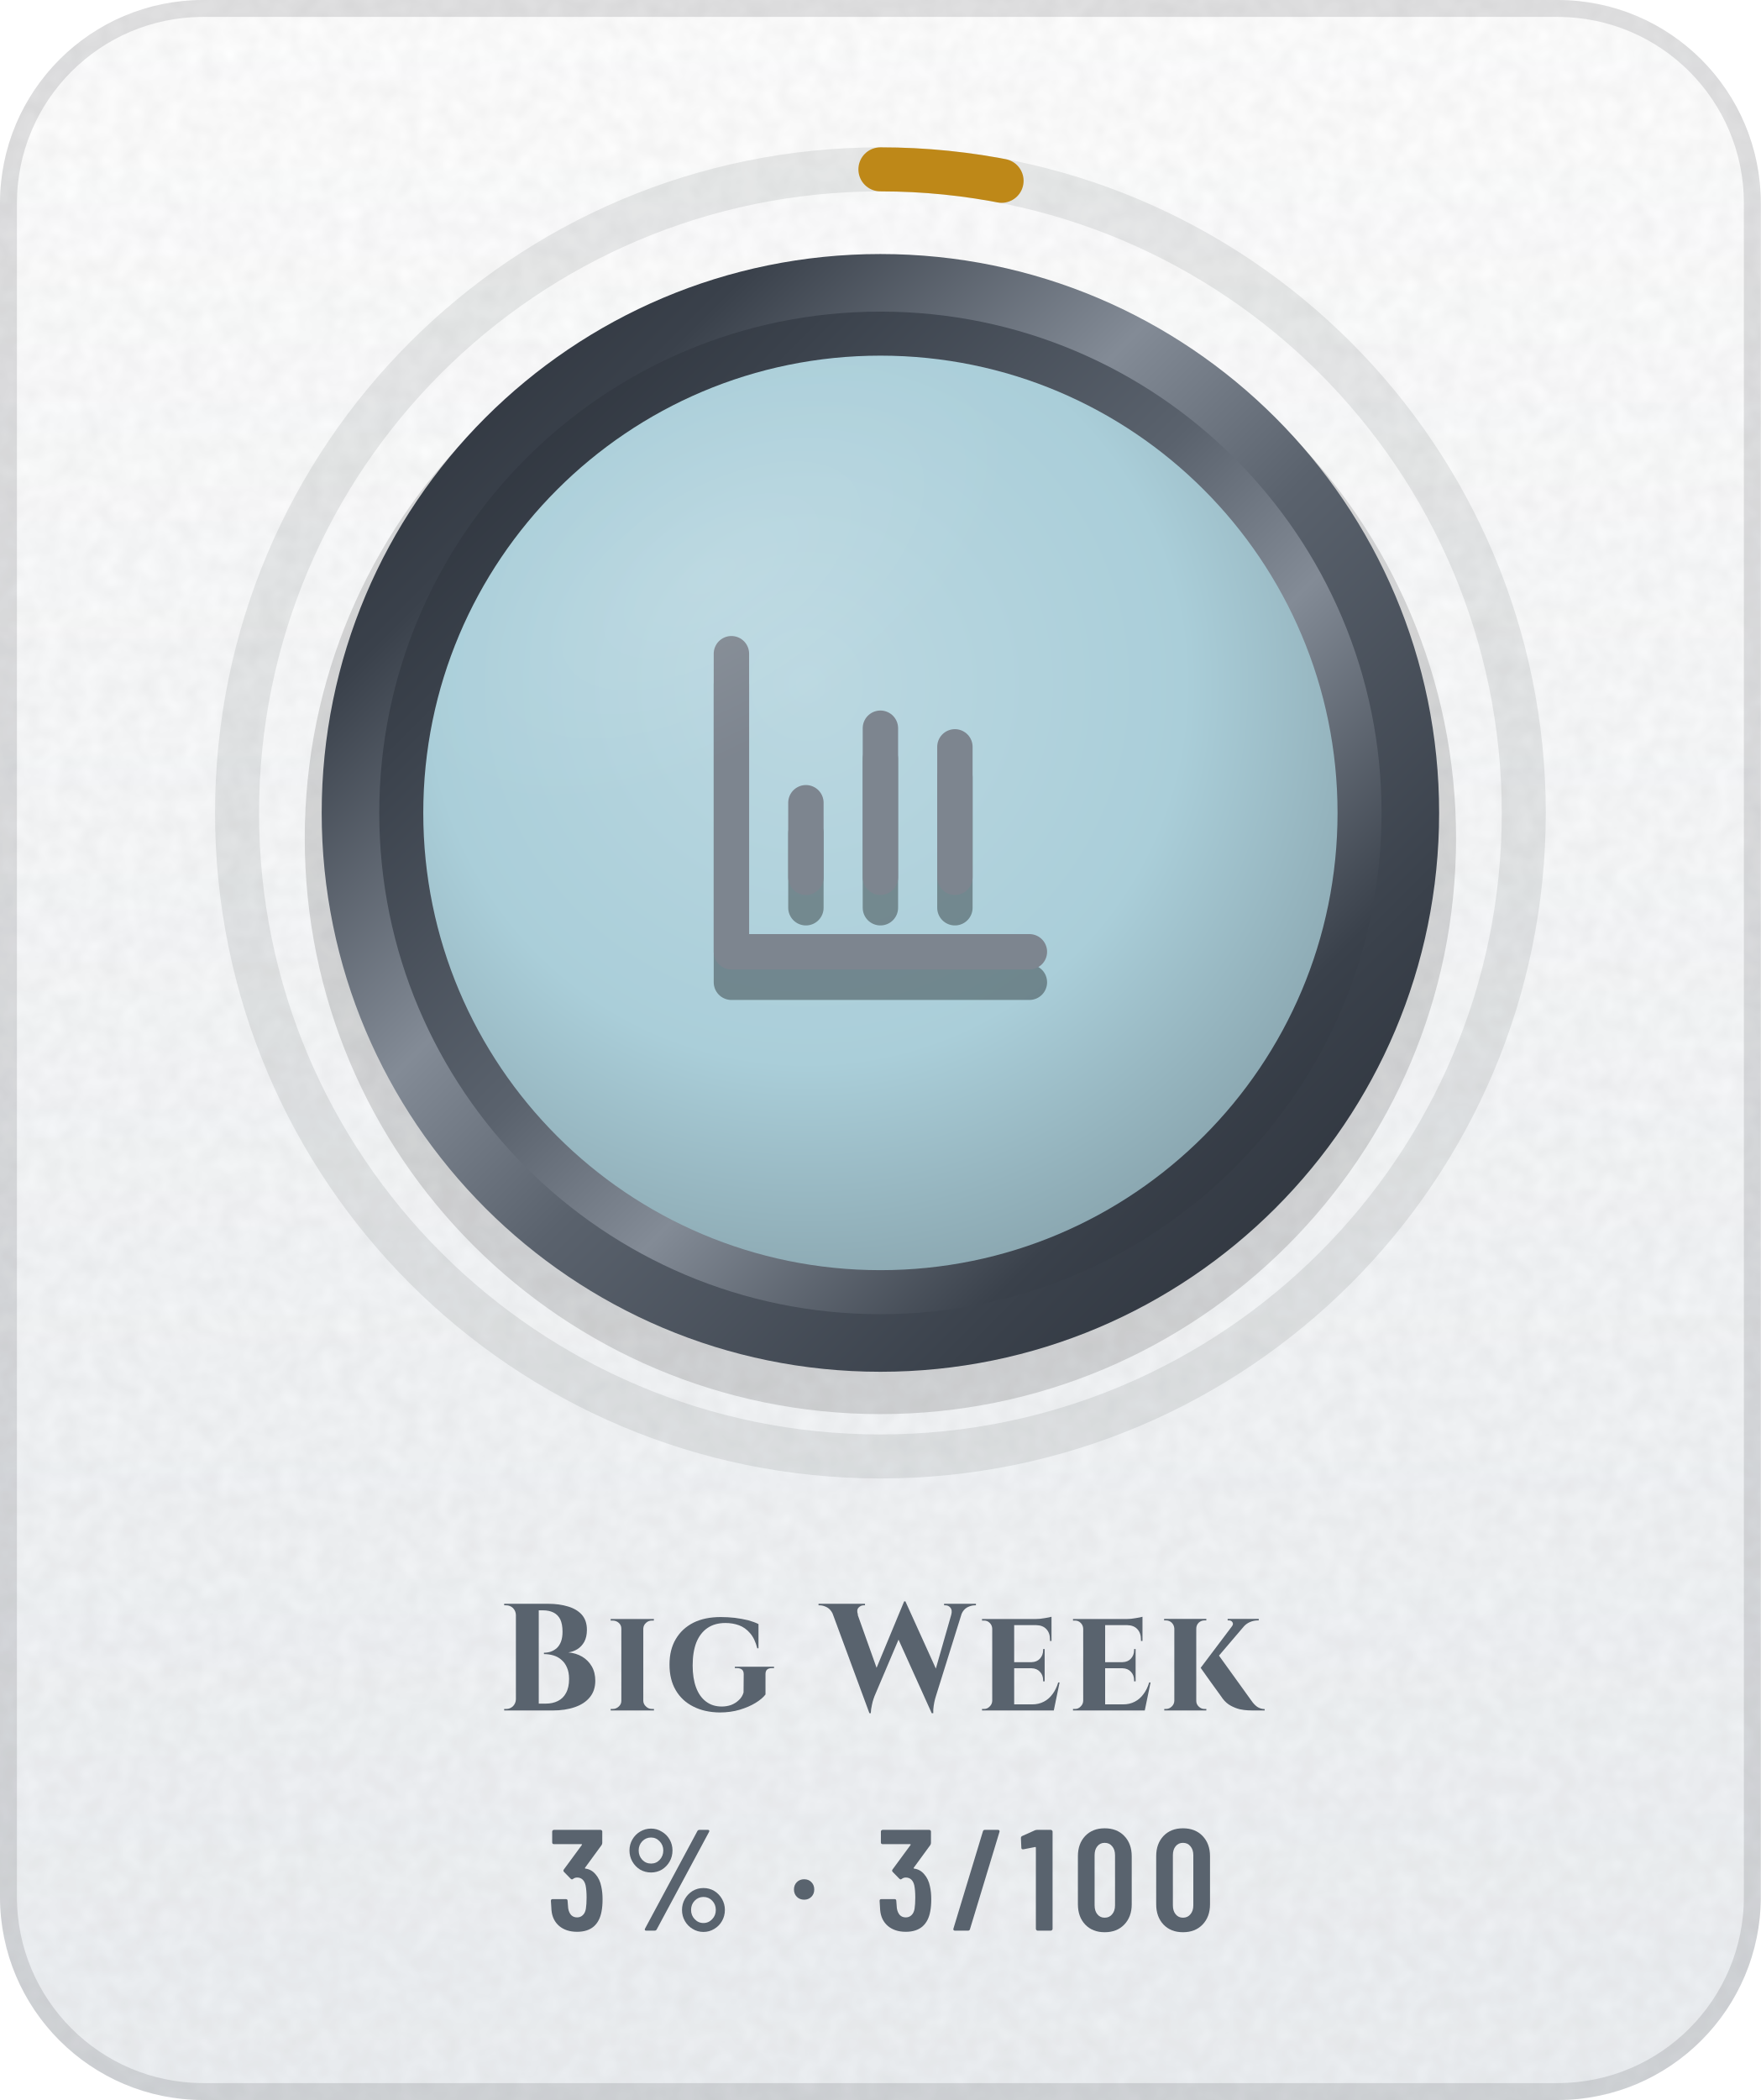
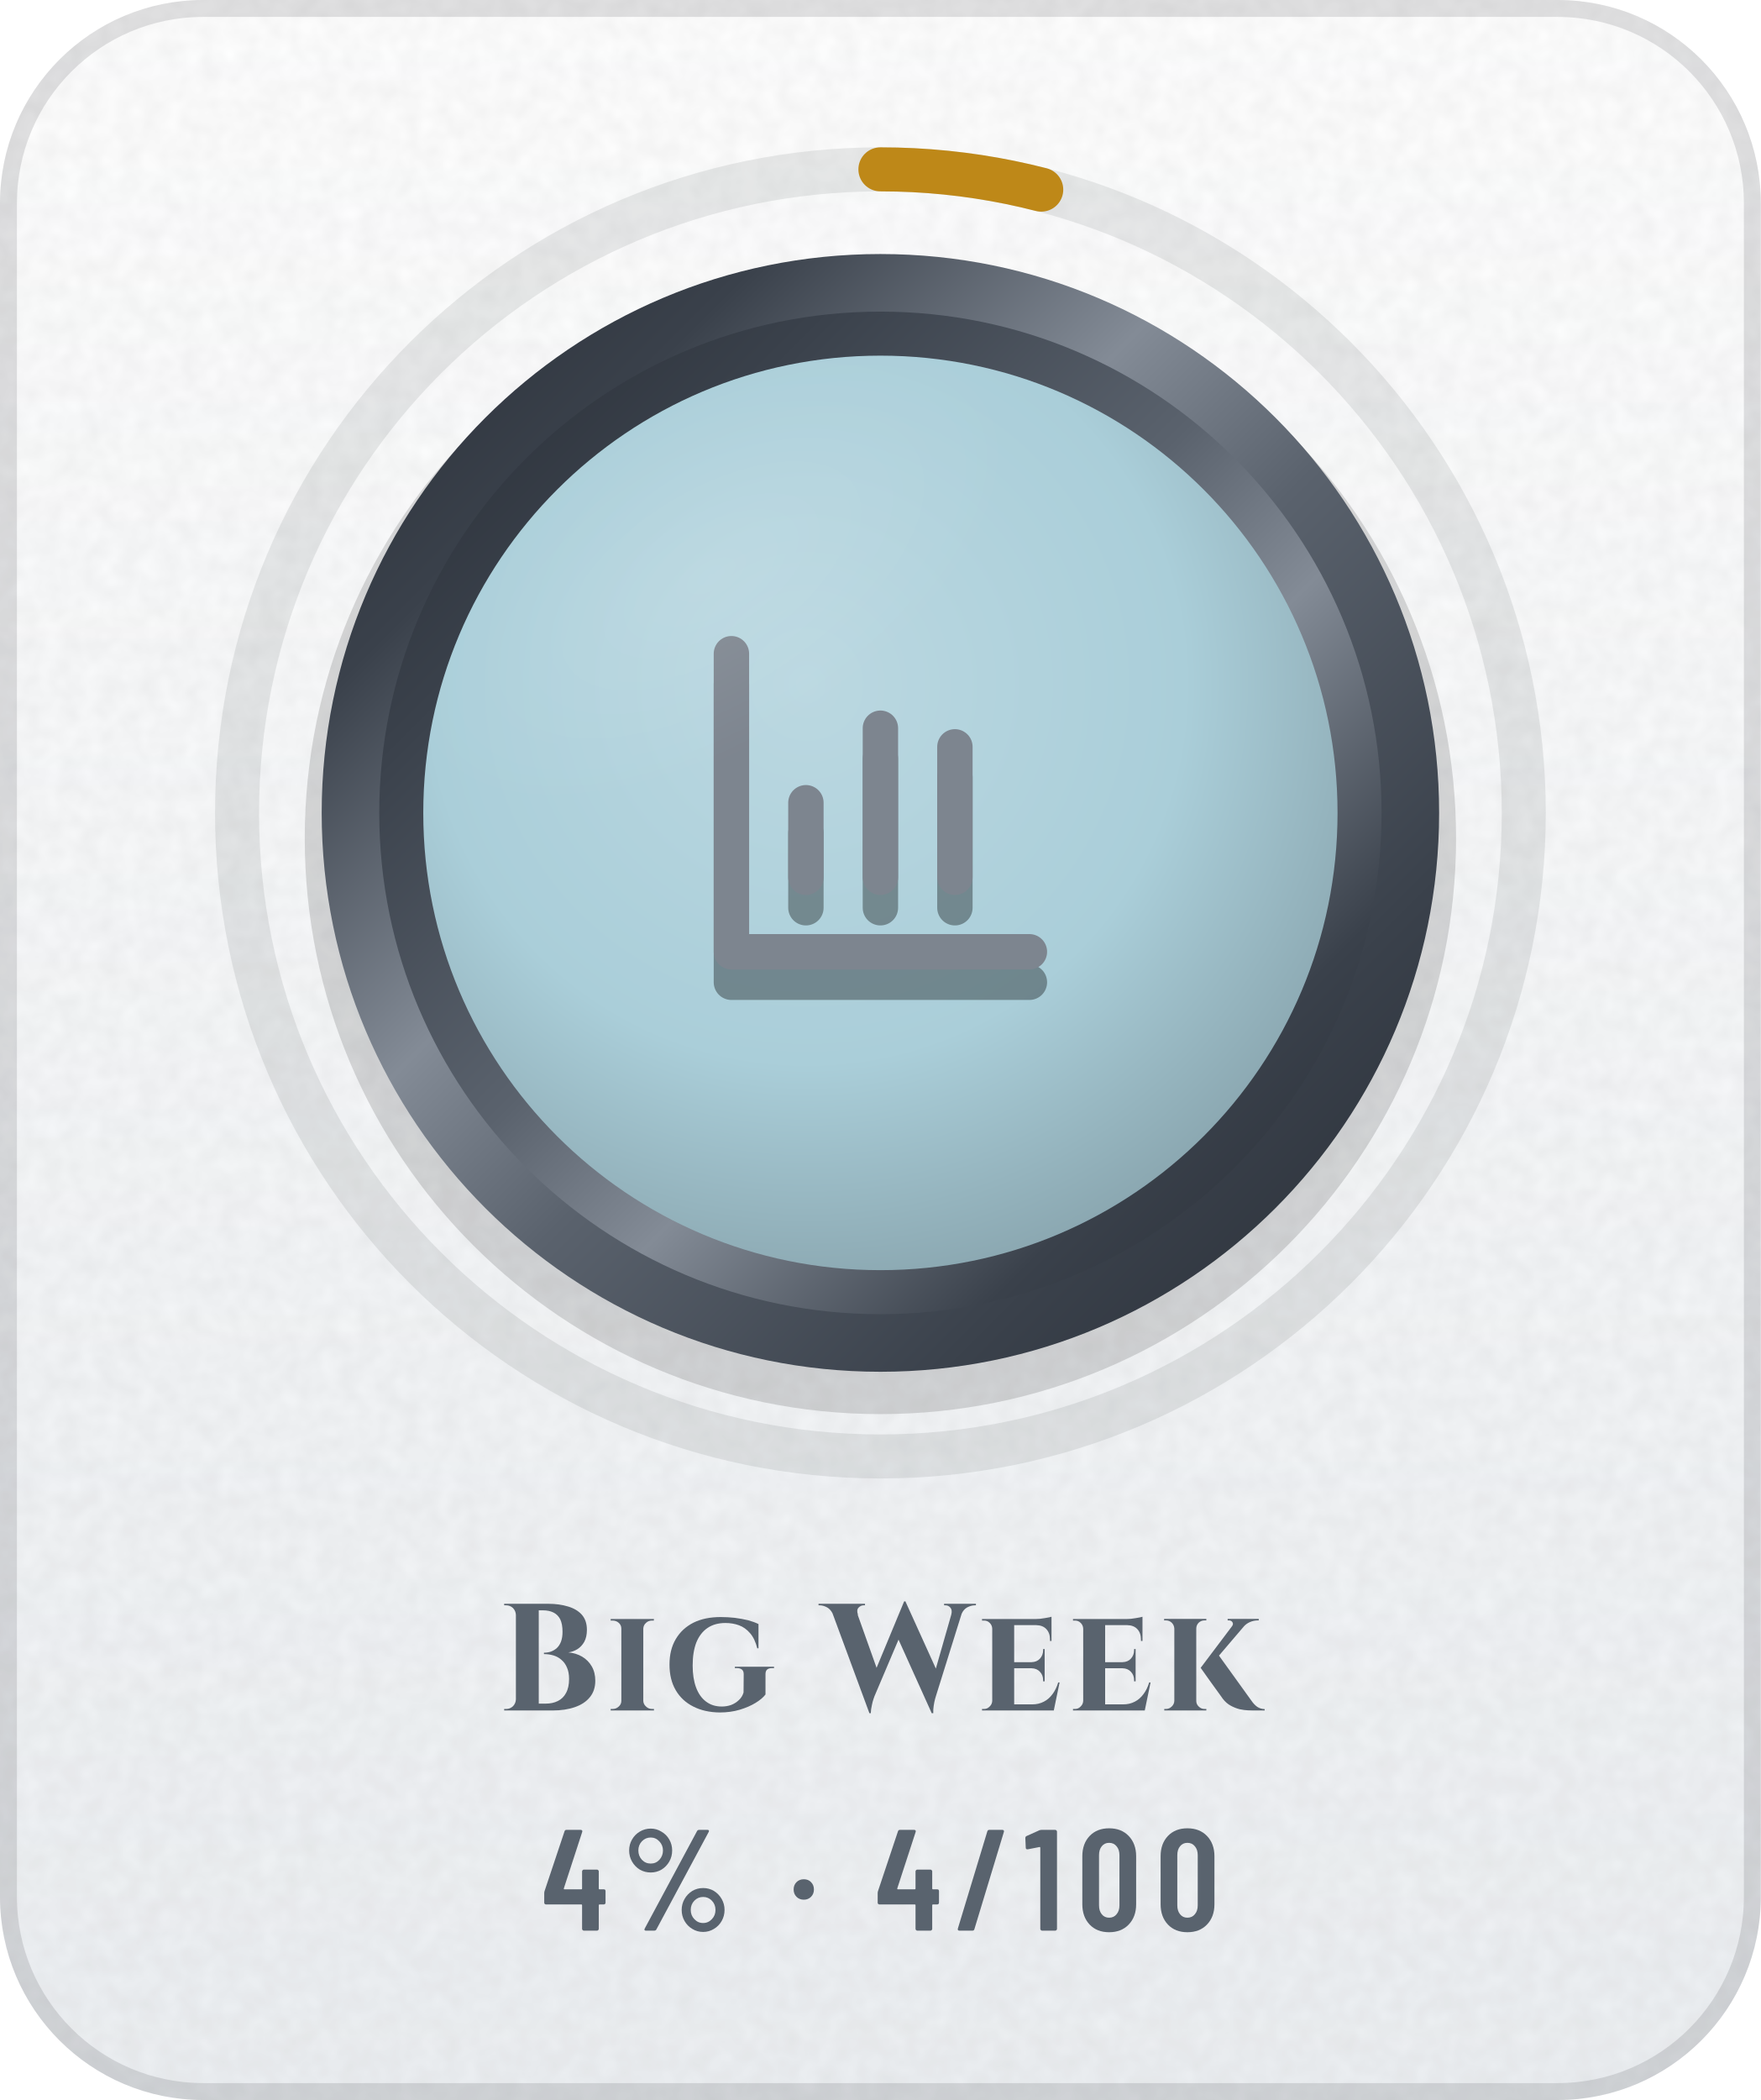
- <svg xmlns="http://www.w3.org/2000/svg" width="104" height="124" viewBox="0 0 104 124" role="img" aria-label="Big Week: 3% (3 of 100)">
+ <svg xmlns="http://www.w3.org/2000/svg" width="104" height="124" viewBox="0 0 104 124" role="img" aria-label="Big Week: 4% (4 of 100)">
  <defs>
    <linearGradient id="bg" x1="0" y1="0" x2="0" y2="1">
      <stop offset="0" stop-color="#FFFFFF" />
      <stop offset="1" stop-color="#EDF0F3" />
    </linearGradient>
    <clipPath id="card">
      <rect width="104" height="124" rx="12" />
    </clipPath>
    <filter id="grain" x="0" y="0" width="100%" height="100%">
      <feTurbulence type="fractalNoise" baseFrequency=".85" numOctaves="2" stitchTiles="stitch" />
      <feColorMatrix values="0 0 0 0 0 0 0 0 0 0 0 0 0 0 0 0 0 0 .05 0" />
    </filter>
    <radialGradient id="glow" cx=".5" cy=".5" r=".5">
      <stop offset="0" stop-color="#5A626D" stop-opacity="0" />
      <stop offset="1" stop-color="#5A626D" stop-opacity="0" />
    </radialGradient>
    <linearGradient id="mh" x1="0" y1="0" x2="1" y2="0">
      <stop offset="0" stop-color="#252A32" />
      <stop offset="0.2" stop-color="#3A414B" />
      <stop offset="0.4" stop-color="#838B96" />
      <stop offset="0.54" stop-color="#5A626D" />
      <stop offset="0.78" stop-color="#3A414B" />
      <stop offset="1" stop-color="#252A32" />
    </linearGradient>
    <linearGradient id="md" x1="0" y1="0" x2="1" y2="1">
      <stop offset="0" stop-color="#252A32" />
      <stop offset="0.2" stop-color="#3A414B" />
      <stop offset="0.4" stop-color="#838B96" />
      <stop offset="0.54" stop-color="#5A626D" />
      <stop offset="0.78" stop-color="#3A414B" />
      <stop offset="1" stop-color="#252A32" />
    </linearGradient>
    <linearGradient id="mdr" x1="1" y1="1" x2="0" y2="0">
      <stop offset="0" stop-color="#252A32" />
      <stop offset="0.2" stop-color="#3A414B" />
      <stop offset="0.4" stop-color="#838B96" />
      <stop offset="0.54" stop-color="#5A626D" />
      <stop offset="0.78" stop-color="#3A414B" />
      <stop offset="1" stop-color="#252A32" />
    </linearGradient>
    <linearGradient id="dia" x1="0" y1="0" x2="1" y2="0">
      <stop offset="0" stop-color="#2F7DD1" />
      <stop offset=".5" stop-color="#7B61E0" />
      <stop offset="1" stop-color="#C2449A" />
    </linearGradient>
    <linearGradient id="pb" x1="0" y1="0" x2="1" y2="0">
      <stop offset="0" stop-color="#8F5125" />
      <stop offset="1" stop-color="#CC8850" />
    </linearGradient>
    <linearGradient id="shg" x1="0" y1="0" x2="1" y2="0">
      <stop offset="0" stop-color="#FFFFFF" stop-opacity="0" />
      <stop offset=".5" stop-color="#FFFFFF" stop-opacity=".6" />
      <stop offset="1" stop-color="#FFFFFF" stop-opacity="0" />
    </linearGradient>
    <radialGradient id="en" cx=".42" cy=".36" r=".75">
      <stop offset="0" stop-color="#BBD8E1" />
      <stop offset=".55" stop-color="#AACED9" />
      <stop offset="1" stop-color="#809AA3" />
    </radialGradient>
    <linearGradient id="ig" gradientUnits="userSpaceOnUse" x1="0" y1="34" x2="0" y2="62">
      <stop offset="0" stop-color="#7D858F" />
      <stop offset="1" stop-color="#4E5661" />
    </linearGradient>
    <radialGradient id="gl" cx=".5" cy=".5" r=".5">
      <stop offset="0" stop-color="#FFFFFF" stop-opacity=".45" />
      <stop offset="1" stop-color="#FFFFFF" stop-opacity="0" />
    </radialGradient>
    <clipPath id="fc">
      <circle cx="52" cy="48" r="27" />
    </clipPath>
  </defs>
  <g clip-path="url(#card)">
    <rect width="104" height="124" fill="url(#bg)" />
    <rect width="104" height="124" filter="url(#grain)" />
  </g>
  <rect x=".5" y=".5" width="103" height="123" rx="11.5" fill="none" stroke="#1F2328" stroke-opacity=".13" />
  <circle cx="52" cy="48" r="48" fill="url(#glow)" />
  <circle cx="52" cy="48" r="38" fill="none" stroke="#1F2328" stroke-opacity=".09" stroke-width="2.6" />
-   <circle cx="52" cy="48" r="38" fill="none" stroke="#BE8818" stroke-width="2.6" stroke-linecap="round" stroke-dasharray="7.2 238.8" transform="rotate(-90 52 48)" />
+   <circle cx="52" cy="48" r="38" fill="none" stroke="#BE8818" stroke-width="2.6" stroke-linecap="round" stroke-dasharray="9.6 238.8" transform="rotate(-90 52 48)" />
  <circle cx="52" cy="49.5" r="34" fill="#000000" fill-opacity=".14" />
  <circle cx="52" cy="48" r="33" fill="url(#md)" />
  <circle cx="52" cy="48" r="29.6" fill="url(#mdr)" />
  <circle cx="52" cy="48" r="27" fill="url(#en)" />
  <g transform="translate(38.8 36) scale(1.1)" fill="none" stroke="#000000" stroke-width="1.9" stroke-linecap="round" stroke-linejoin="round" stroke-opacity=".35">
    <path d="M4 4v16h16M8 16v-4M12 16V8M16 16v-7" />
  </g>
  <g transform="translate(38.8 34.2) scale(1.1)" fill="none" stroke="url(#ig)" stroke-width="1.9" stroke-linecap="round" stroke-linejoin="round">
    <path d="M4 4v16h16M8 16v-4M12 16V8M16 16v-7" />
  </g>
  <g clip-path="url(#fc)">
    <ellipse cx="42" cy="34" rx="20" ry="10" transform="rotate(-32 42 34)" fill="url(#gl)" opacity=".25" />
  </g>
  <g transform="translate(29.4 101) scale(0.009 -0.009)" fill="#59636E">
    <use href="#s66" x="0" />
    <use href="#s105" x="707" />
    <use href="#s103" x="1093" />
    <use href="#s87" x="2139" />
    <use href="#s101" x="3144" />
    <use href="#s101" x="3741" />
    <use href="#s107" x="4338" />
  </g>
-   <g transform="translate(32.3 114) scale(0.0085 -0.0085)" fill="#59636E">
-     <use href="#m51" x="0" />
-     <use href="#m37" x="520" />
-     <use href="#m183" x="1680" />
-     <use href="#m51" x="2284" />
-     <use href="#m47" x="2804" />
-     <use href="#m49" x="3284" />
-     <use href="#m48" x="3652" />
-     <use href="#m48" x="4196" />
+   <g transform="translate(32 114) scale(0.0085 -0.0085)" fill="#59636E">
+     <use href="#m52" x="0" />
+     <use href="#m37" x="553" />
+     <use href="#m183" x="1713" />
+     <use href="#m52" x="2317" />
+     <use href="#m47" x="2870" />
+     <use href="#m49" x="3350" />
+     <use href="#m48" x="3718" />
+     <use href="#m48" x="4262" />
  </g>
  <defs>
    <path id="m37" d="M54 557Q54 598 74 633Q94 668 128 688Q163 709 204 709Q244 709 278 688Q313 668 333 633Q353 598 353 557Q353 515 333 480Q313 445 279 424Q245 404 204 404Q163 404 128 424Q94 445 74 480Q54 515 54 557ZM162 14 526 692Q530 700 541 700H599Q606 700 608 696Q610 692 607 686L243 8Q239 0 228 0H170Q163 0 161 4Q159 8 162 14ZM289 557Q289 594 264 620Q239 647 204 647Q168 647 143 621Q118 595 118 557Q118 519 143 492Q168 466 204 466Q240 466 264 492Q289 519 289 557ZM419 144Q419 185 439 220Q459 255 493 276Q527 296 568 296Q609 296 643 276Q677 255 697 220Q717 185 717 144Q717 102 697 67Q677 32 643 12Q609 -9 568 -9Q527 -9 493 12Q459 32 439 67Q419 102 419 144ZM654 144Q654 182 629 208Q604 234 568 234Q532 234 507 208Q482 182 482 144Q482 106 507 80Q532 53 568 53Q604 53 629 80Q654 106 654 144Z" />
    <path id="m47" d="M21 14 226 690Q229 700 239 700H331Q337 700 340 696Q343 692 341 686L136 10Q133 0 123 0H31Q25 0 22 4Q19 8 21 14Z" />
    <path id="m48" d="M38 183V517Q38 604 89 658Q140 711 224 711Q309 711 360 658Q412 604 412 517V183Q412 96 360 42Q309 -11 224 -11Q140 -11 89 42Q38 96 38 183ZM296 176V524Q296 563 276 586Q257 610 224 610Q192 610 173 586Q154 563 154 524V176Q154 137 173 114Q192 90 224 90Q257 90 276 114Q296 137 296 176Z" />
    <path id="m49" d="M122 700H218Q223 700 226 696Q230 693 230 688V12Q230 7 226 4Q223 0 218 0H126Q121 0 118 4Q114 7 114 12V576Q114 578 112 580Q111 582 109 581L27 565H24Q13 565 13 576L10 643Q10 653 18 657L107 697Q114 700 122 700Z" />
-     <path id="m51" d="M387 218Q387 169 380 134Q368 66 326 29Q283 -8 210 -8Q134 -8 86 32Q38 73 32 143Q30 165 28 207Q28 219 40 219H132Q144 219 144 207Q146 173 148 156Q153 125 169 108Q185 92 210 92Q234 92 250 108Q266 123 271 152Q276 182 276 230Q276 281 269 315Q263 341 248 355Q233 369 210 369Q195 369 183 360Q177 356 174 356Q172 356 166 360L119 408Q115 412 115 417Q115 421 118 425L243 595Q245 597 244 599Q242 601 239 601H49Q44 601 40 604Q37 608 37 613V688Q37 693 40 696Q44 700 49 700H373Q378 700 382 696Q385 693 385 688V609Q385 602 380 594L266 438Q262 432 268 431Q309 426 338 392Q368 358 378 307Q387 267 387 218Z" />
+     <path id="m52" d="M443 275V194Q443 189 440 186Q436 182 431 182H401Q396 182 396 177V12Q396 7 392 4Q389 0 384 0H292Q287 0 284 4Q280 7 280 12V177Q280 182 275 182H29Q24 182 20 186Q17 189 17 194V259Q17 268 19 274L158 690Q161 700 171 700H271Q277 700 280 696Q283 693 281 686L153 293Q152 287 157 287H275Q280 287 280 292V412Q280 417 284 420Q287 424 292 424H384Q389 424 392 420Q396 417 396 412V292Q396 287 401 287H431Q436 287 440 284Q443 280 443 275Z" />
    <path id="m183" d="M37 286Q37 317 57 337Q77 357 108 357Q139 357 158 337Q178 317 178 286Q178 255 158 235Q138 215 108 215Q77 215 57 235Q37 255 37 286Z" />
    <path id="s66" d="M119 73V627Q118 653 100 672Q81 690 55 690H42V700H331Q404 700 462 682Q519 665 552 628Q585 590 585 529Q585 483 568 451Q550 419 522 402Q494 385 463 381Q513 377 554 353Q594 329 617 289Q640 249 640 195Q640 131 605 88Q570 44 506 22Q443 0 359 0H42V10H55Q81 10 100 28Q118 47 119 73ZM269 657V45H315Q360 45 394 62Q429 79 448 115Q468 151 468 207Q468 251 454 282Q441 313 418 332Q396 352 366 361Q336 370 303 370V379Q326 379 348 386Q370 394 388 410Q405 426 415 452Q425 479 425 516Q425 567 410 598Q394 629 365 643Q336 657 298 657Z" />
    <path id="s87" d="M537 716V714L736 275L837 628Q845 658 832 674Q819 690 799 690H790V700H999V690H991Q968 690 941 676Q917 662 905 634L736 93L731 76Q726 58 722 32Q718 7 719 -18H709L491 465L333 93L327 76Q321 59 316 34Q310 9 309 -18H300L58 637Q45 663 23 676Q-3 690 -26 690H-34V700H271V690H262Q243 690 228 674Q214 658 225 628H223L347 280L528 716Z" />
    <path id="s101" d="M543 184 505 0H34V10H47Q69 10 84 26Q100 41 101 63V537Q100 560 84 575Q69 590 47 590H34V600H385Q414 600 446 606Q478 611 490 615V456H480V465Q480 509 456 534Q433 559 389 560H245V317H359Q394 318 414 340Q435 363 435 396V403H445V191H435V199Q435 232 414 254Q394 276 359 277H245V40H363Q406 40 440 58Q473 75 497 108Q521 140 534 184Z" />
    <path id="s103" d="M370 613Q416 613 462 608Q509 602 550 592Q590 581 618 567V408H610Q594 472 562 508Q531 544 490 559Q449 574 401 574Q331 574 283 541Q235 508 210 446Q186 383 186 295Q186 212 208 152Q230 92 273 59Q316 26 377 26Q409 26 438 36Q467 47 489 68Q511 88 520 118L521 238Q521 258 510 268Q498 278 477 278H463V287H720V278H707Q683 278 672 266Q664 256 664 238V105Q643 77 599 50Q555 23 495 5Q435 -13 364 -13Q264 -12 190 26Q116 63 75 133Q34 203 34 301Q34 399 75 468Q116 538 191 576Q266 613 370 613Z" />
    <path id="s105" d="M104 63V537Q104 560 87 575Q70 590 46 590H34V600H318L317 590H306Q282 590 266 575Q249 560 248 537V63Q249 41 266 26Q282 10 306 10H318V0H34V10H47Q70 10 87 26Q104 41 104 63Z" />
    <path id="s107" d="M102 63V537Q101 560 85 576Q69 591 46 591H35V601H312V591H301Q278 591 262 576Q246 560 246 537V63Q246 41 262 26Q278 10 301 10H312V0H36V10H46Q69 10 85 26Q101 41 102 63ZM656 601V591H652Q623 591 598 580Q573 569 557 550L395 360L606 67Q625 39 646 24Q667 10 695 9V0H618Q608 0 585 1Q562 2 532 8Q503 15 473 31Q443 47 420 77Q415 84 403 101Q391 118 374 141Q358 164 340 188Q323 212 308 233Q293 254 284 267L275 280L480 552Q491 566 484 578Q477 591 460 591H452V601Z" />
  </defs>
</svg>
